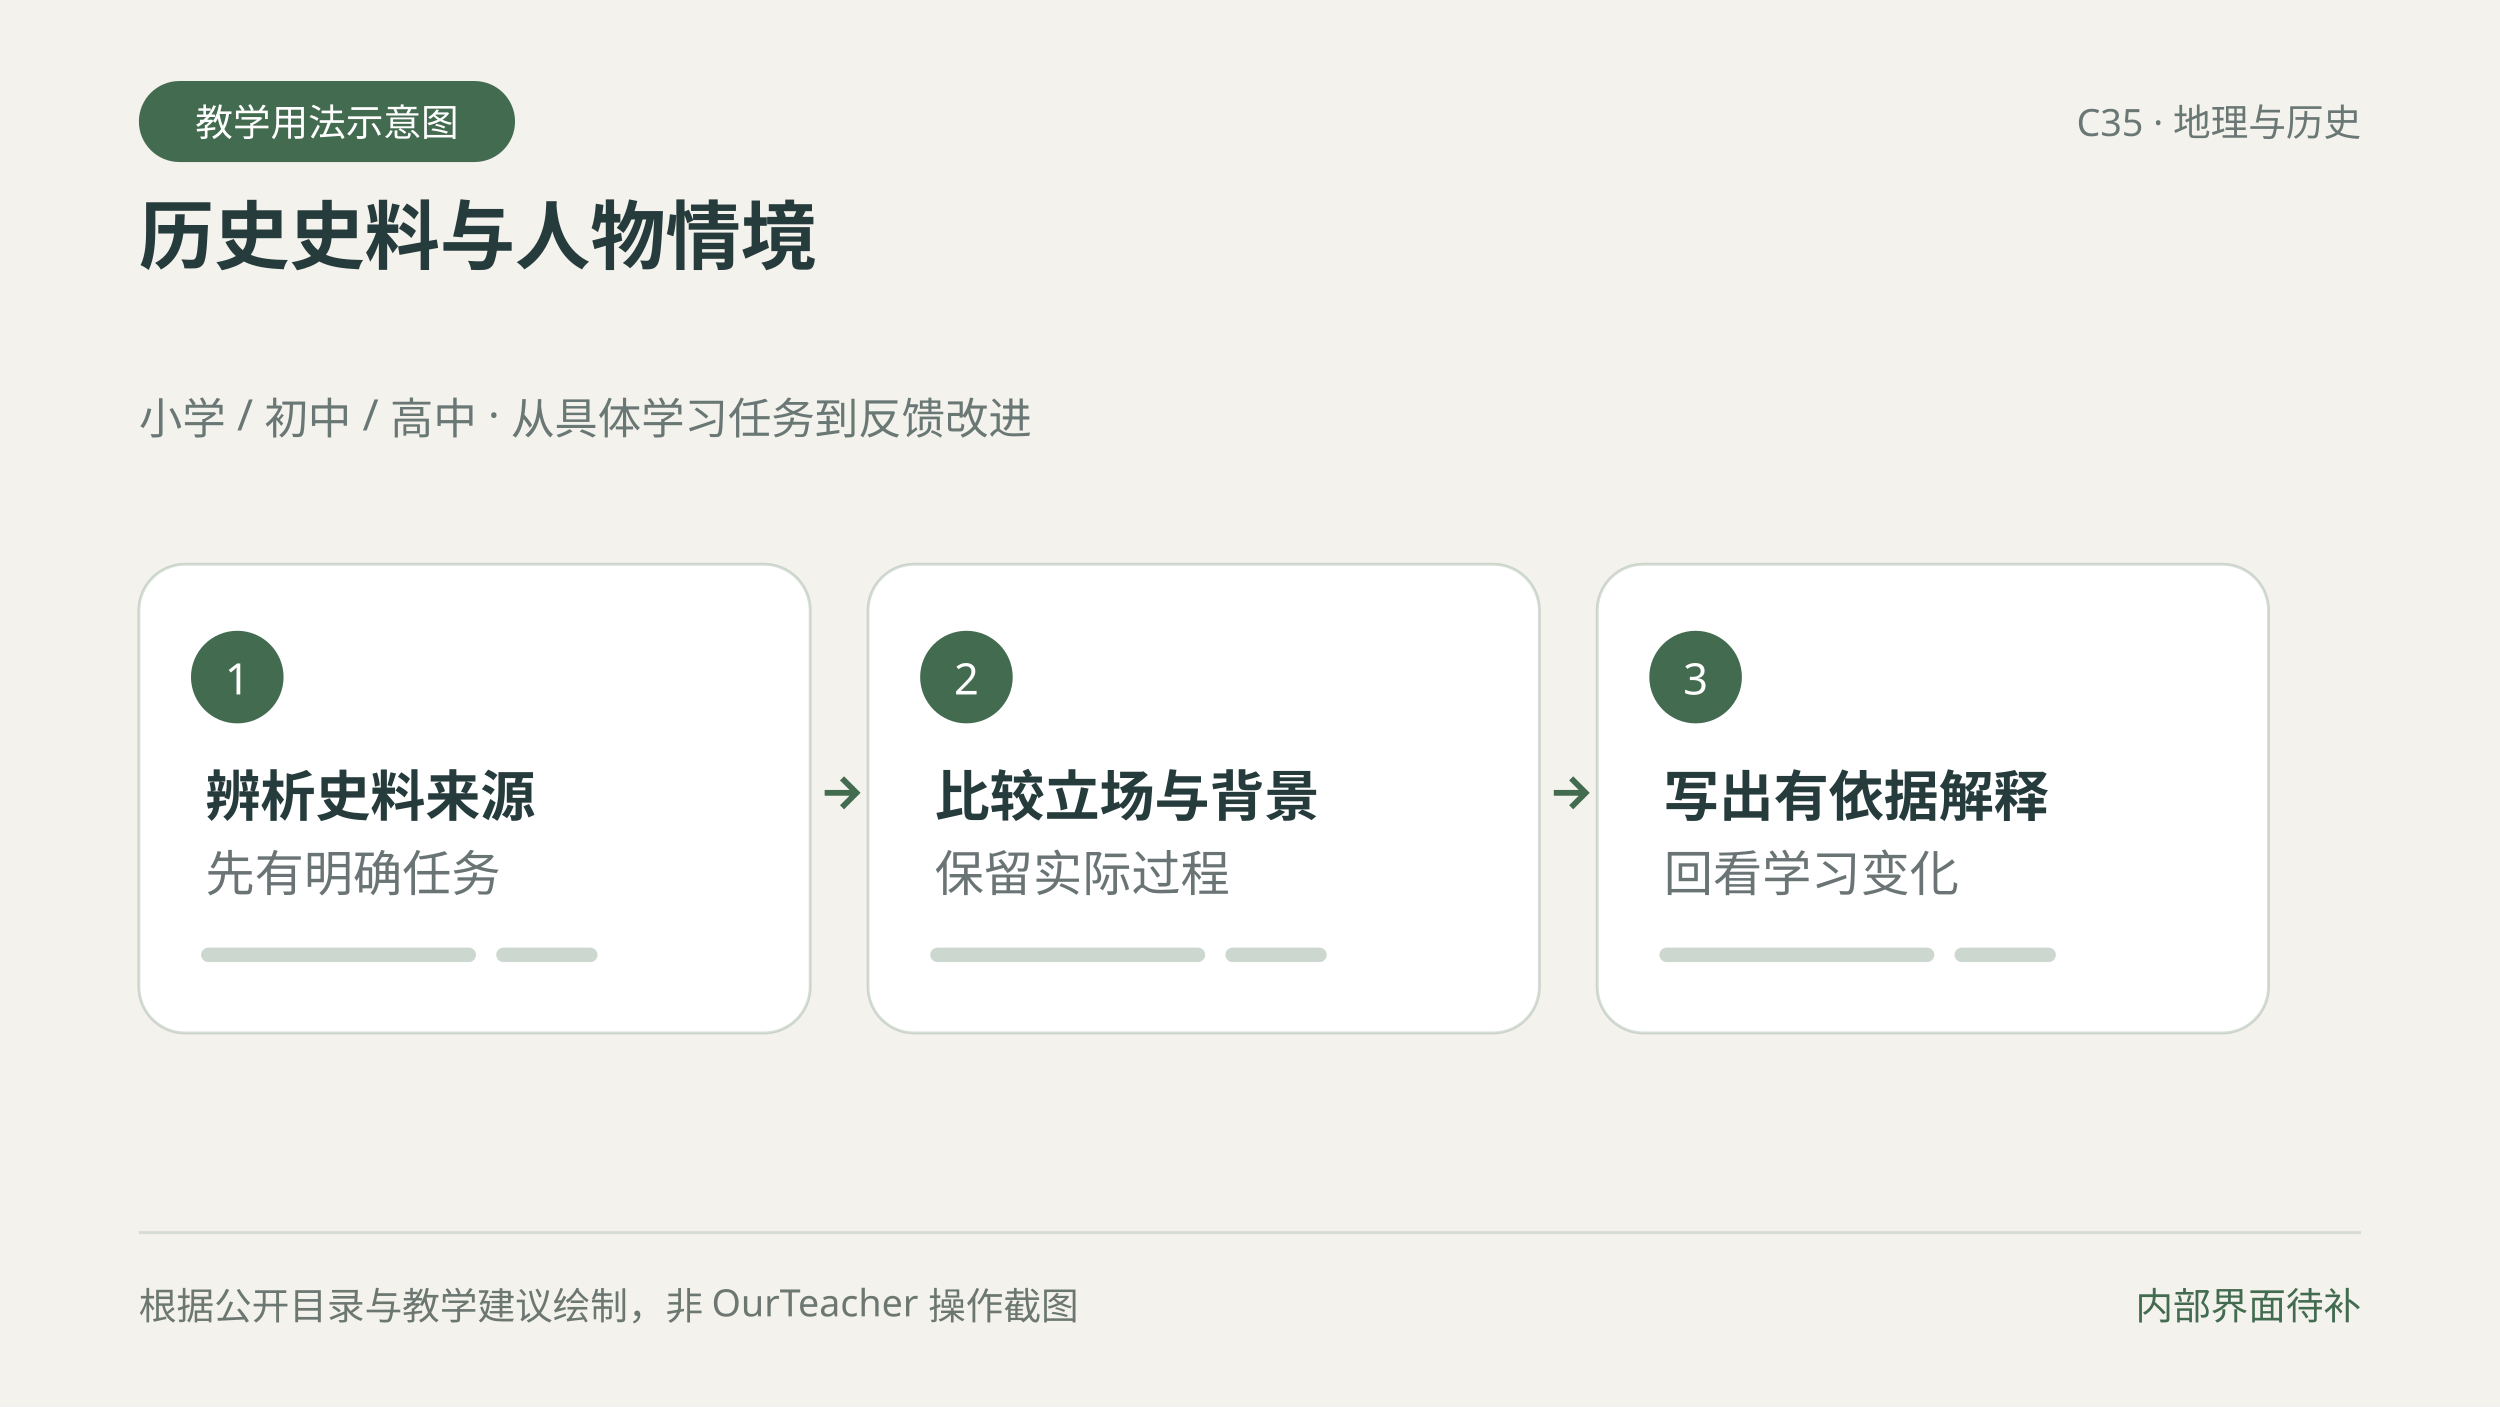
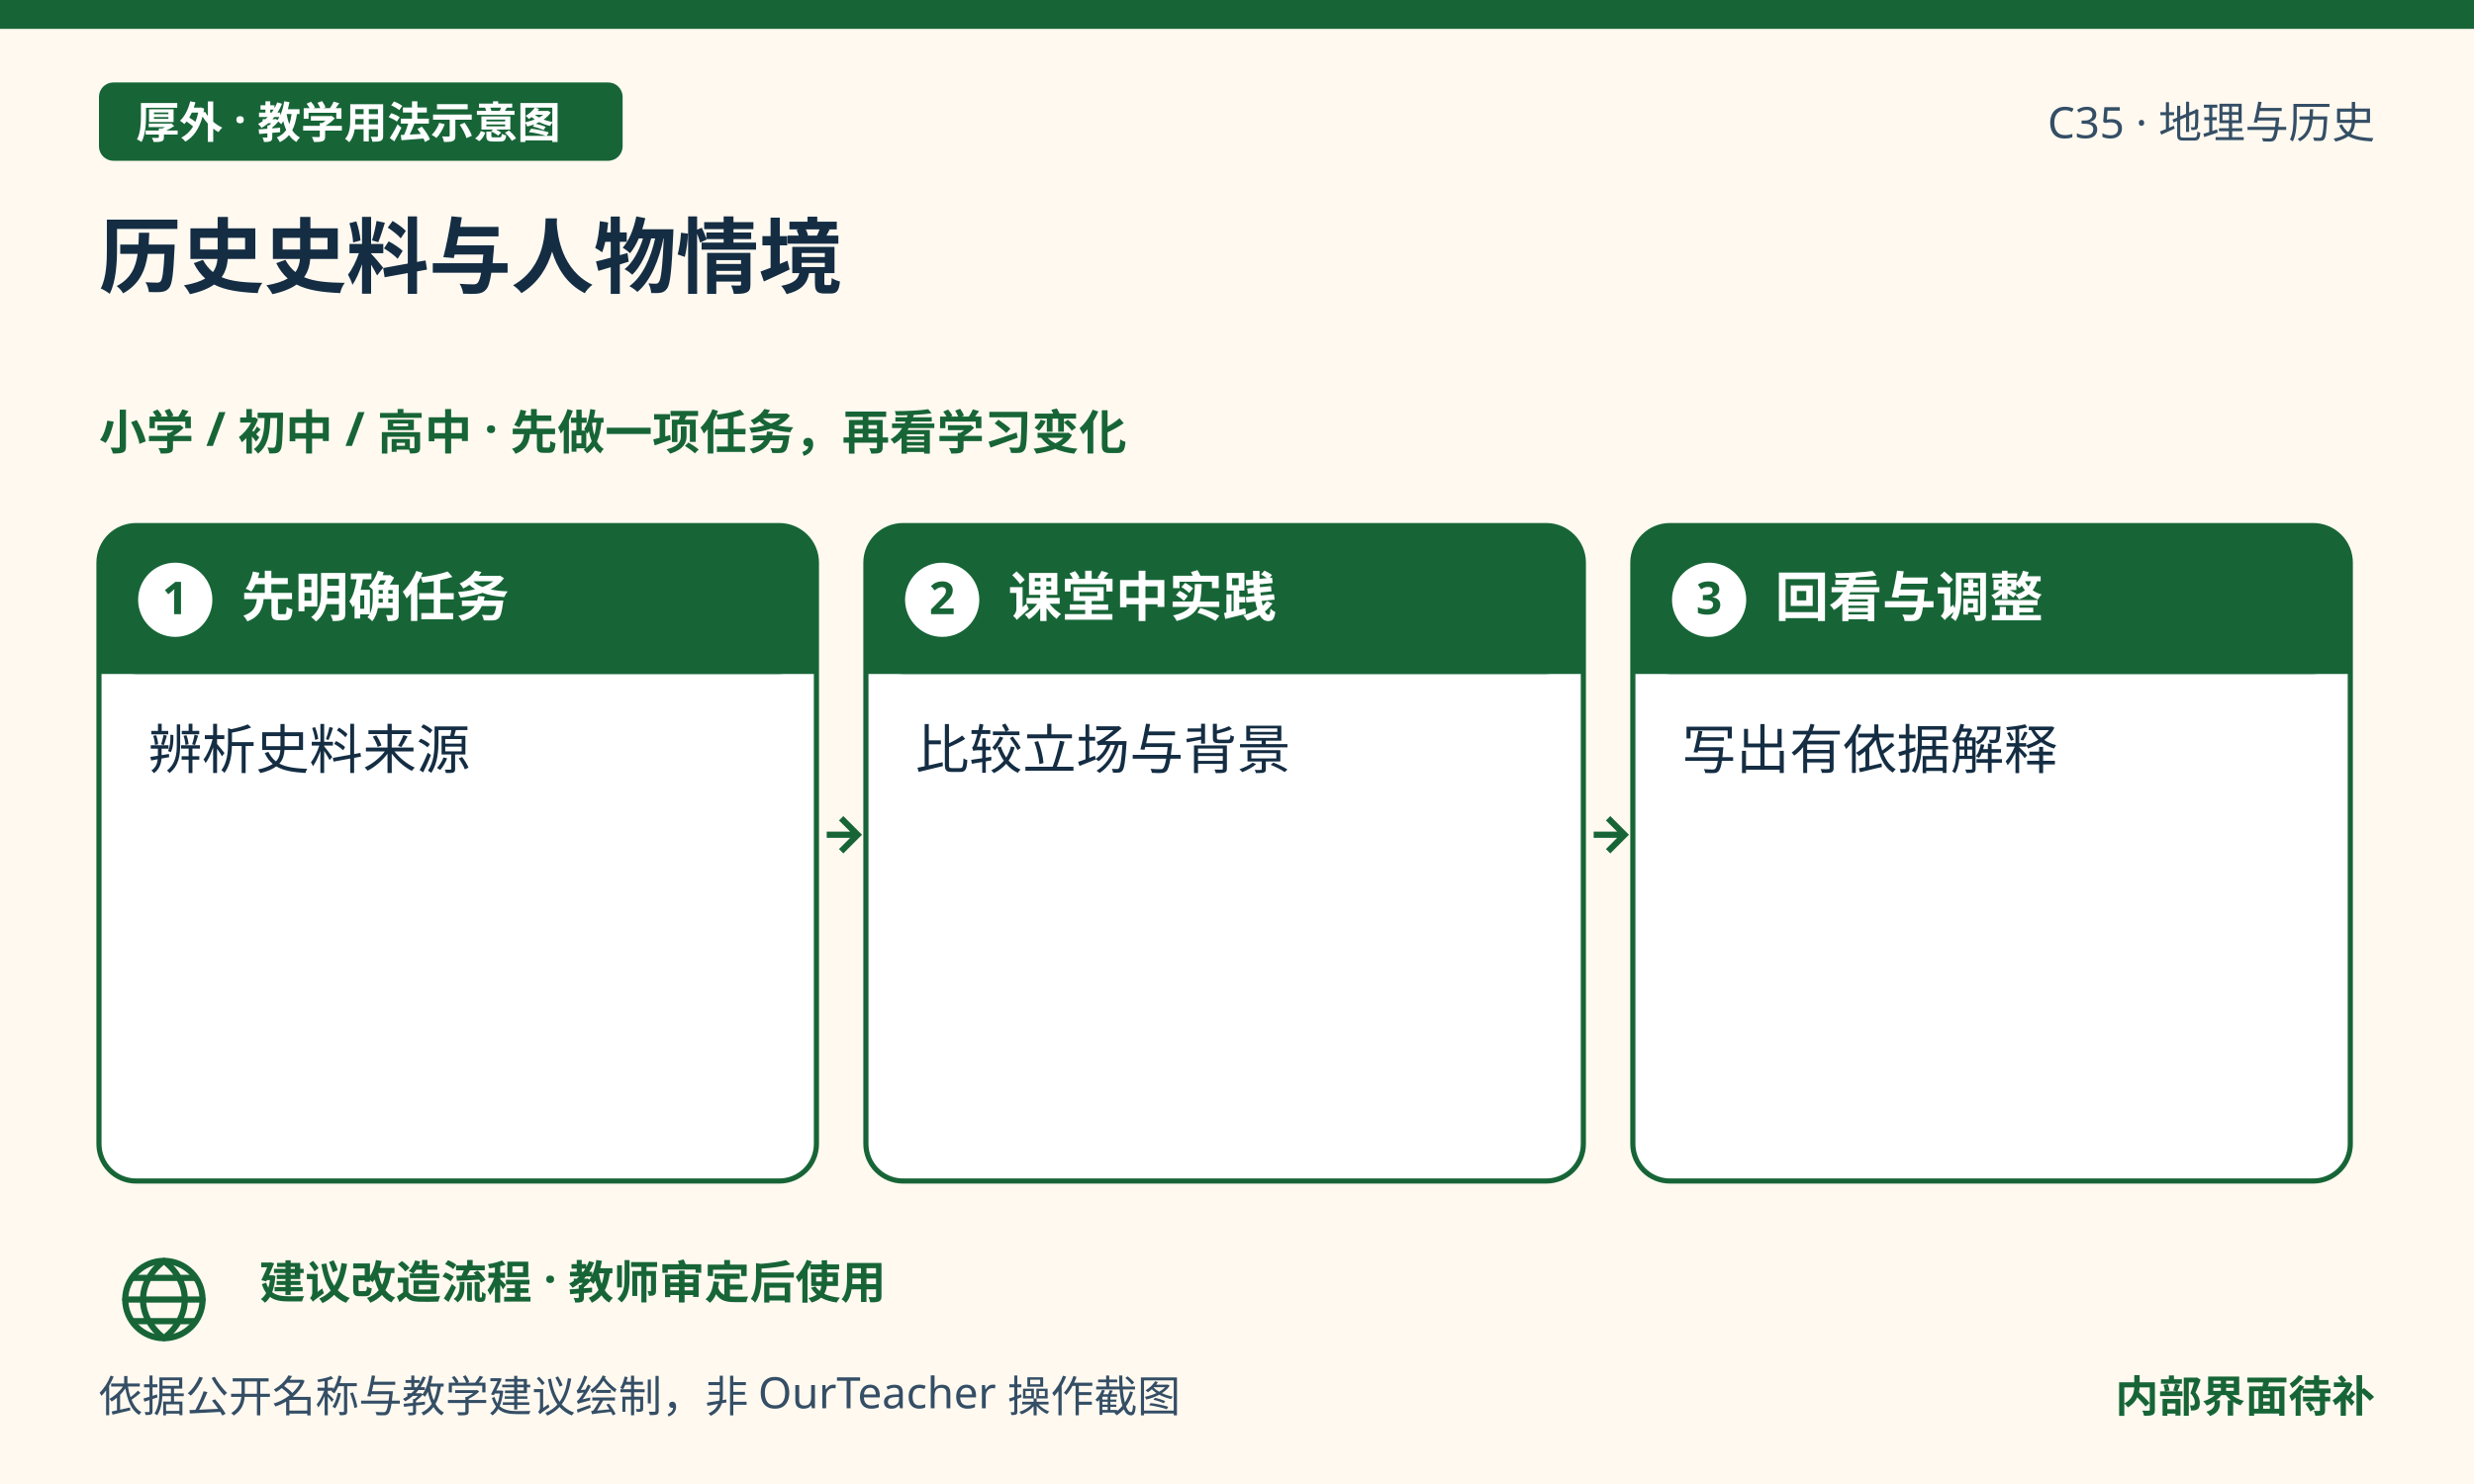
- <svg xmlns="http://www.w3.org/2000/svg" width="864" height="486" viewBox="0 0 864 486" role="img" aria-label="历史史料与人物情境教学用法示意图">
-   <rect width="864" height="486" fill="#f4f2ec" />
-   <g font-family="Microsoft YaHei" fill="#263b3c">
-     <rect x="48" y="28" width="130" height="28" rx="14" fill="#436b50" />
-     <text x="113" y="47" text-anchor="middle" fill="white" font-size="13">教学用法示意图</text>
-     <text x="816" y="47" text-anchor="end" font-size="13" fill="#697775">C35 · 地理与历史</text>
-     <text x="48" y="91" font-size="26" font-weight="700">历史史料与人物情境</text>
-     <text x="48" y="150" font-size="15" fill="#697775">小学 / 初中 / 高中 · 从具体学习任务到反馈改进</text>
+ <svg xmlns="http://www.w3.org/2000/svg" width="1200" height="720" viewBox="0 0 1200 720" role="img" aria-label="历史史料与人物情境：厚外教学用法示意图，非产品截图">
+   <rect width="1200" height="720" fill="#fff9f0" />
+   <rect width="1200" height="14" fill="#176537" />
+   <g font-family="Microsoft YaHei" fill="#142d43">
+     <rect x="48" y="40" width="254" height="38" rx="7" fill="#176537" />
+     <text x="66" y="67" font-size="21" font-weight="700" fill="white">厚外 · 教学用法示意图</text>
+     <text x="1152" y="67" text-anchor="end" font-size="21" fill="#344e65">C35 · 地理与历史</text>
+     <text x="48" y="139" font-size="40" font-weight="700" fill="#142d43">历史史料与人物情境</text>
+     <text x="48" y="218" font-size="23" font-weight="700" fill="#176537">小学 / 初中 / 高中 · 先做一项任务，再看学习变化</text>
    <g>
-       <rect x="48" y="195" width="232" height="162" rx="16" fill="white" stroke="#436b50" stroke-opacity=".23" />
-       <circle cx="82" cy="234" r="16" fill="#436b50" />
-       <text x="82" y="240" text-anchor="middle" fill="white" font-size="15">1</text>
-       <text x="71" y="282" font-size="19" font-weight="700">辨析史料来源</text>
-       <text x="71" y="308" font-size="17" fill="#6b7475">先有明确任务</text>
-       <path d="M 72 330 h 90 m 12 0 h 30" stroke="#436b50" stroke-opacity=".27" stroke-width="5" stroke-linecap="round" />
+       <rect x="48" y="255" width="348" height="318" rx="18" fill="#ffffff" stroke="#176537" stroke-width="2.5" />
+       <rect x="48" y="255" width="348" height="72" rx="18" fill="#176537" />
+       <rect x="48" y="291" width="348" height="36" fill="#176537" />
+       <circle cx="85" cy="291" r="18" fill="white" />
+       <text x="85" y="298" text-anchor="middle" font-size="22" font-weight="700" fill="#176537">1</text>
+       <text x="117" y="299" font-size="26" font-weight="700" fill="white">先明确任务</text>
+       <text x="72" y="373" font-size="26" font-weight="400" fill="#142d43">辨析史料来源</text>
    </g>
-     <path d="M 285 274 h 10 m -4 -5 l 5 5 -5 5" fill="none" stroke="#436b50" stroke-width="2" />
+     <path d="M401 405 H415 M408 397 L416 405 L408 413" fill="none" stroke="#176537" stroke-width="3" />
    <g>
-       <rect x="300" y="195" width="232" height="162" rx="16" fill="white" stroke="#436b50" stroke-opacity=".23" />
-       <circle cx="334" cy="234" r="16" fill="#436b50" />
-       <text x="334" y="240" text-anchor="middle" fill="white" font-size="15">2</text>
-       <text x="323" y="282" font-size="19" font-weight="700">比较立场与背景</text>
-       <text x="323" y="308" font-size="17" fill="#6b7475">保留实际过程</text>
-       <path d="M 324 330 h 90 m 12 0 h 30" stroke="#436b50" stroke-opacity=".27" stroke-width="5" stroke-linecap="round" />
+       <rect x="420" y="255" width="348" height="318" rx="18" fill="#ffffff" stroke="#176537" stroke-width="2.5" />
+       <rect x="420" y="255" width="348" height="72" rx="18" fill="#176537" />
+       <rect x="420" y="291" width="348" height="36" fill="#176537" />
+       <circle cx="457" cy="291" r="18" fill="white" />
+       <text x="457" y="298" text-anchor="middle" font-size="22" font-weight="700" fill="#176537">2</text>
+       <text x="489" y="299" font-size="26" font-weight="700" fill="white">课堂中实践</text>
+       <text x="444" y="373" font-size="26" font-weight="400" fill="#142d43">比较立场与背景</text>
    </g>
-     <path d="M 537 274 h 10 m -4 -5 l 5 5 -5 5" fill="none" stroke="#436b50" stroke-width="2" />
+     <path d="M773 405 H787 M780 397 L788 405 L780 413" fill="none" stroke="#176537" stroke-width="3" />
    <g>
-       <rect x="552" y="195" width="232" height="162" rx="16" fill="white" stroke="#436b50" stroke-opacity=".23" />
-       <circle cx="586" cy="234" r="16" fill="#436b50" />
-       <text x="586" y="240" text-anchor="middle" fill="white" font-size="15">3</text>
-       <text x="575" y="282" font-size="19" font-weight="700">写出有依据解释</text>
-       <text x="575" y="308" font-size="17" fill="#6b7475">回看学习变化</text>
-       <path d="M 576 330 h 90 m 12 0 h 30" stroke="#436b50" stroke-opacity=".27" stroke-width="5" stroke-linecap="round" />
+       <rect x="792" y="255" width="348" height="318" rx="18" fill="#ffffff" stroke="#176537" stroke-width="2.5" />
+       <rect x="792" y="255" width="348" height="72" rx="18" fill="#176537" />
+       <rect x="792" y="291" width="348" height="36" fill="#176537" />
+       <circle cx="829" cy="291" r="18" fill="white" />
+       <text x="829" y="298" text-anchor="middle" font-size="22" font-weight="700" fill="#176537">3</text>
+       <text x="861" y="299" font-size="26" font-weight="700" fill="white">回看与调整</text>
+       <text x="816" y="373" font-size="26" font-weight="400" fill="#142d43">写出有依据解释</text>
    </g>
-     <path d="M48 426 H816" stroke="#d7dcd4" />
-     <text x="48" y="456" font-size="13" fill="#6c7772">根据公开目录与教学建议绘制，非 OurTeacher 操作截图</text>
-     <text x="816" y="456" text-anchor="end" font-size="13" fill="#436b50">内部界面待补</text>
+     <g transform="translate(48,608) scale(.75)">
+       <g fill="none" stroke="#176537" stroke-width="4" stroke-linecap="round" stroke-linejoin="round">
+         <circle cx="42" cy="30" r="25" />
+         <path d="M17 30 H67 M42 5 C24 19 24 41 42 55 M42 5 C60 19 60 41 42 55 M22 16 H62 M22 44 H62" />
+       </g>
+     </g>
+     <text x="126" y="630" font-size="22" font-weight="700" fill="#176537">建议改造流程 · 教师审定后使用</text>
+     <text x="48" y="685" font-size="21" fill="#344e65">依据公开名称与教学建议绘制，非 OurTeacher 操作截图</text>
+     <text x="1152" y="685" text-anchor="end" font-size="21" font-weight="700" fill="#176537">内部界面待补</text>
  </g>
</svg>
